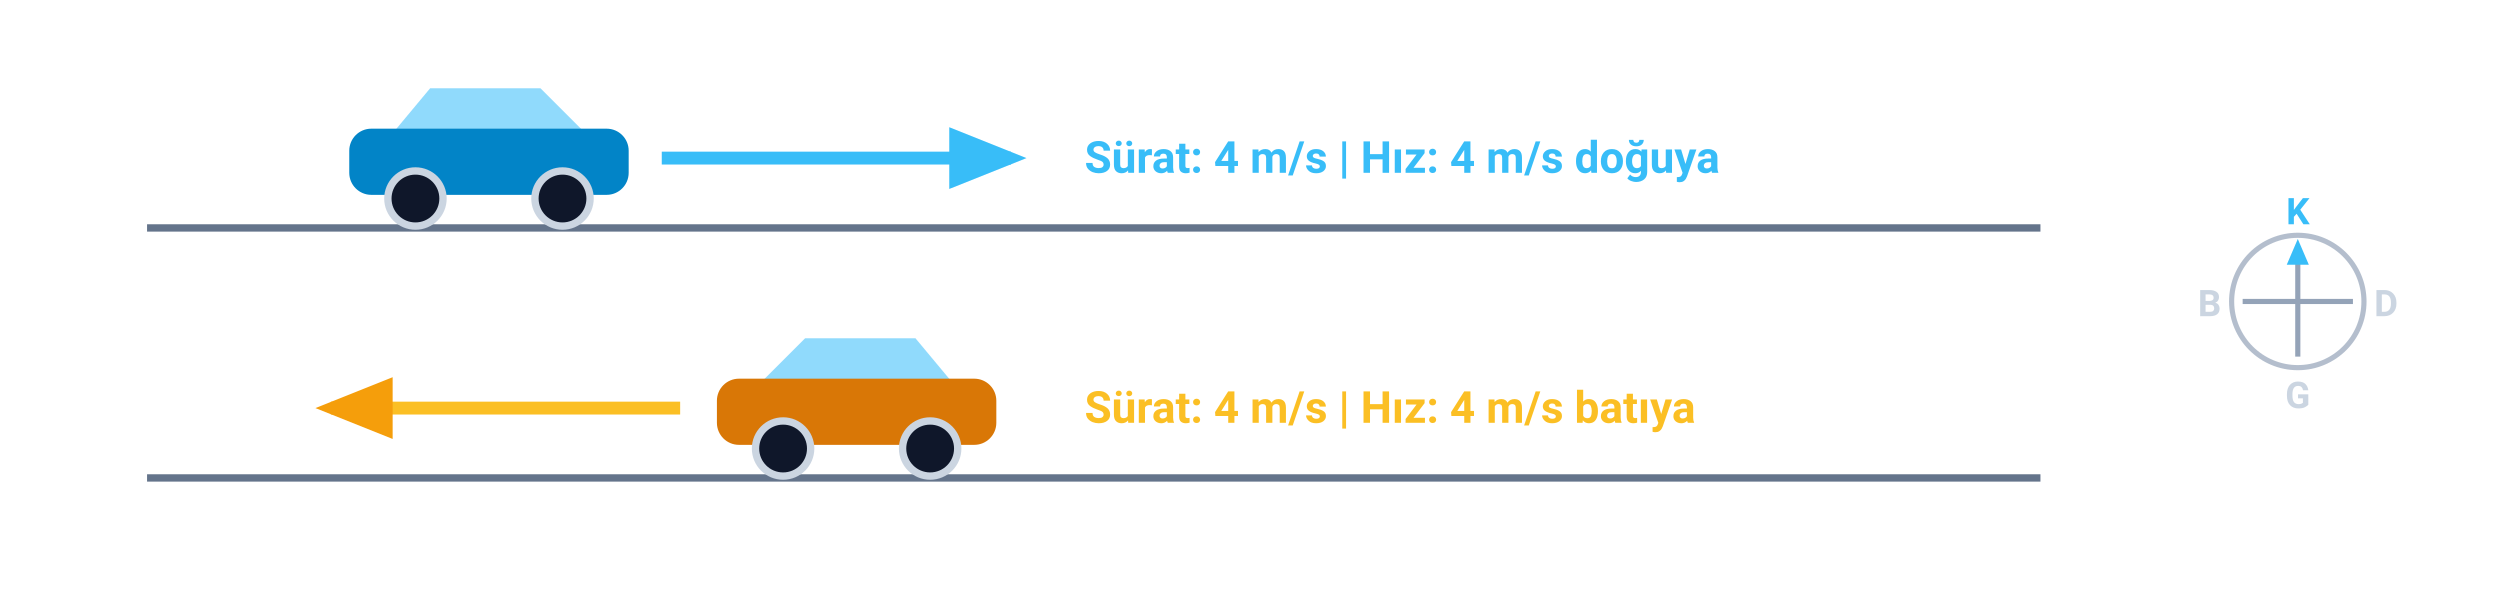
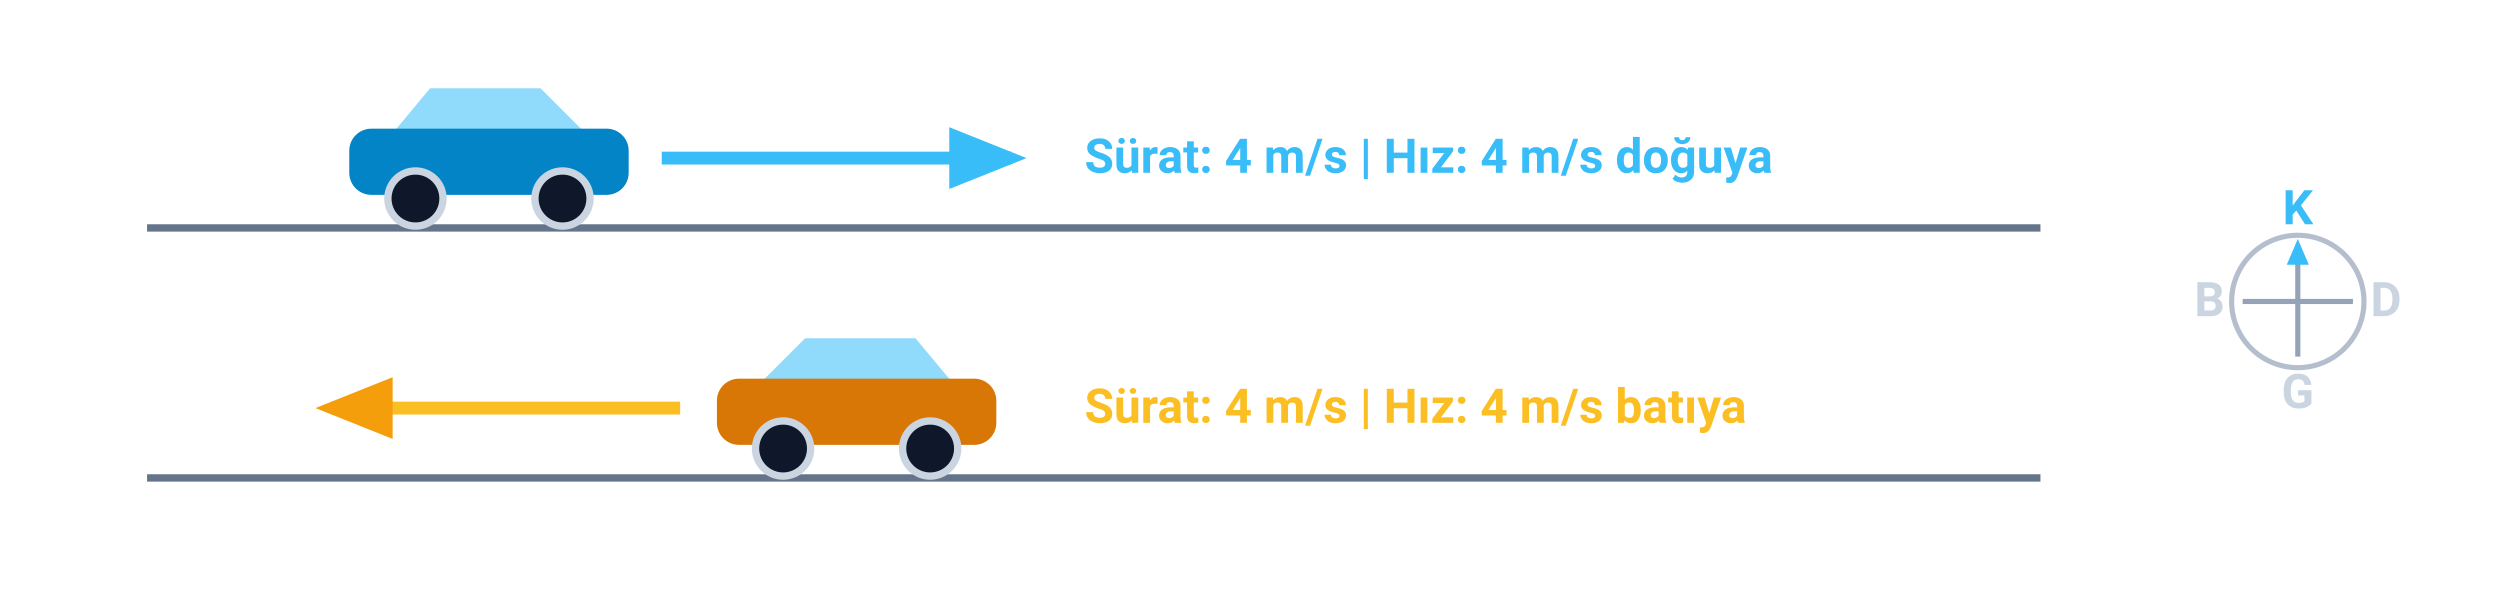
- <svg xmlns="http://www.w3.org/2000/svg" viewBox="0 0 680 160" width="680" height="160" font-family="system-ui, -apple-system, Segoe UI, Roboto, Arial, sans-serif">
+ <svg xmlns="http://www.w3.org/2000/svg" preserveAspectRatio="xMidYMid meet" viewBox="0 0 680 160" width="680" height="160" font-family="system-ui, -apple-system, Segoe UI, Roboto, Arial, sans-serif">
  <defs>
    <radialGradient id="g-sun" cx="38%" cy="35%" r="65%">
      <stop offset="0%" stop-color="#fef08a" />
      <stop offset="45%" stop-color="#f59e0b" />
      <stop offset="100%" stop-color="#c2410c" />
    </radialGradient>
    <radialGradient id="g-earth" cx="35%" cy="30%" r="68%">
      <stop offset="0%" stop-color="#7dd3fc" />
      <stop offset="55%" stop-color="#0284c7" />
      <stop offset="100%" stop-color="#1e3a8a" />
    </radialGradient>
    <radialGradient id="g-mars" cx="35%" cy="30%" r="68%">
      <stop offset="0%" stop-color="#fca5a5" />
      <stop offset="55%" stop-color="#dc2626" />
      <stop offset="100%" stop-color="#7f1d1d" />
    </radialGradient>
    <radialGradient id="g-jup" cx="35%" cy="30%" r="68%">
      <stop offset="0%" stop-color="#fed7aa" />
      <stop offset="55%" stop-color="#d97706" />
      <stop offset="100%" stop-color="#78350f" />
    </radialGradient>
    <radialGradient id="g-moon" cx="35%" cy="30%" r="68%">
      <stop offset="0%" stop-color="#f1f5f9" />
      <stop offset="60%" stop-color="#94a3b8" />
      <stop offset="100%" stop-color="#475569" />
    </radialGradient>
    <linearGradient id="g-crate" x1="0" y1="0" x2="0" y2="1">
      <stop offset="0%" stop-color="#e9c496" />
      <stop offset="100%" stop-color="#c8965a" />
    </linearGradient>
    <marker id="a-teal" viewBox="0 0 10 10" refX="8" refY="5" markerWidth="6" markerHeight="6" orient="auto-start-reverse">
      <path d="M0 1 L10 5 L0 9 z" fill="#14b8a6" />
    </marker>
    <marker id="a-blue" viewBox="0 0 10 10" refX="8" refY="5" markerWidth="6" markerHeight="6" orient="auto-start-reverse">
      <path d="M0 1 L10 5 L0 9 z" fill="#38bdf8" />
    </marker>
    <marker id="a-navy" viewBox="0 0 10 10" refX="8" refY="5" markerWidth="6" markerHeight="6" orient="auto-start-reverse">
      <path d="M0 1 L10 5 L0 9 z" fill="#1d4ed8" />
    </marker>
    <marker id="a-red" viewBox="0 0 10 10" refX="8" refY="5" markerWidth="6" markerHeight="6" orient="auto-start-reverse">
      <path d="M0 1 L10 5 L0 9 z" fill="#ef4444" />
    </marker>
    <marker id="a-amber" viewBox="0 0 10 10" refX="8" refY="5" markerWidth="6" markerHeight="6" orient="auto-start-reverse">
      <path d="M0 1 L10 5 L0 9 z" fill="#f59e0b" />
    </marker>
    <marker id="a-slate" viewBox="0 0 10 10" refX="8" refY="5" markerWidth="6" markerHeight="6" orient="auto-start-reverse">
      <path d="M0 1 L10 5 L0 9 z" fill="#475569" />
    </marker>
  </defs>
  <rect width="680" height="160" fill="none" />
  <line x1="40" y1="62" x2="555" y2="62" stroke="#64748b" stroke-width="2" />
  <g>
    <path d="M107 36 L117 24 L147 24 L159 36 Z" fill="#7dd3fc" opacity="0.85" />
    <rect x="95" y="35" width="76" height="18" rx="6" fill="#0284c7" />
    <circle cx="113" cy="54" r="7.5" fill="#0f172a" stroke="#cbd5e1" stroke-width="2" />
    <circle cx="153" cy="54" r="7.5" fill="#0f172a" stroke="#cbd5e1" stroke-width="2" />
  </g>
  <line x1="180" y1="43" x2="275" y2="43" stroke="#38bdf8" stroke-width="3.5" marker-end="url(#a-blue)" />
-   <text x="295" y="47" font-size="12" font-weight="700" fill="#38bdf8">Sürat: 4 m/s | Hız: 4 m/s doğuya</text>
+   <text x="295" y="47" font-size="13" font-weight="700" fill="#38bdf8">Sürat: 4 m/s | Hız: 4 m/s doğuya</text>
  <line x1="40" y1="130" x2="555" y2="130" stroke="#64748b" stroke-width="2" />
  <g transform="translate(466,0) scale(-1,1)">
    <path d="M207 104 L217 92 L247 92 L259 104 Z" fill="#7dd3fc" opacity="0.85" />
    <rect x="195" y="103" width="76" height="18" rx="6" fill="#d97706" />
    <circle cx="213" cy="122" r="7.5" fill="#0f172a" stroke="#cbd5e1" stroke-width="2" />
    <circle cx="253" cy="122" r="7.5" fill="#0f172a" stroke="#cbd5e1" stroke-width="2" />
  </g>
  <line x1="185" y1="111" x2="90" y2="111" stroke="#fbbf24" stroke-width="3.5" marker-end="url(#a-amber)" />
-   <text x="295" y="115" font-size="12" font-weight="700" fill="#fbbf24">Sürat: 4 m/s | Hız: 4 m/s batıya</text>
+   <text x="295" y="115" font-size="13" font-weight="700" fill="#fbbf24">Sürat: 4 m/s | Hız: 4 m/s batıya</text>
  <g transform="translate(625,82)">
    <circle cx="0" cy="0" r="18" fill="none" stroke="#94a3b8" stroke-width="1.4" opacity="0.7" />
    <line x1="0" y1="-15" x2="0" y2="15" stroke="#94a3b8" stroke-width="1.4" />
    <line x1="-15" y1="0" x2="15" y2="0" stroke="#94a3b8" stroke-width="1.4" />
    <polygon points="0,-17 -3,-10 3,-10" fill="#38bdf8" />
-     <text x="0" y="-21" text-anchor="middle" font-size="10" font-weight="700" fill="#38bdf8">K</text>
-     <text x="0" y="29" text-anchor="middle" font-size="10" font-weight="700" fill="#cbd5e1">G</text>
-     <text x="24" y="4" text-anchor="middle" font-size="10" font-weight="700" fill="#cbd5e1">D</text>
-     <text x="-24" y="4" text-anchor="middle" font-size="10" font-weight="700" fill="#cbd5e1">B</text>
+     <text x="0" y="-21" text-anchor="middle" font-size="13" font-weight="700" fill="#38bdf8">K</text>
+     <text x="0" y="29" text-anchor="middle" font-size="13" font-weight="700" fill="#cbd5e1">G</text>
+     <text x="24" y="4" text-anchor="middle" font-size="13" font-weight="700" fill="#cbd5e1">D</text>
+     <text x="-24" y="4" text-anchor="middle" font-size="13" font-weight="700" fill="#cbd5e1">B</text>
  </g>
</svg>
